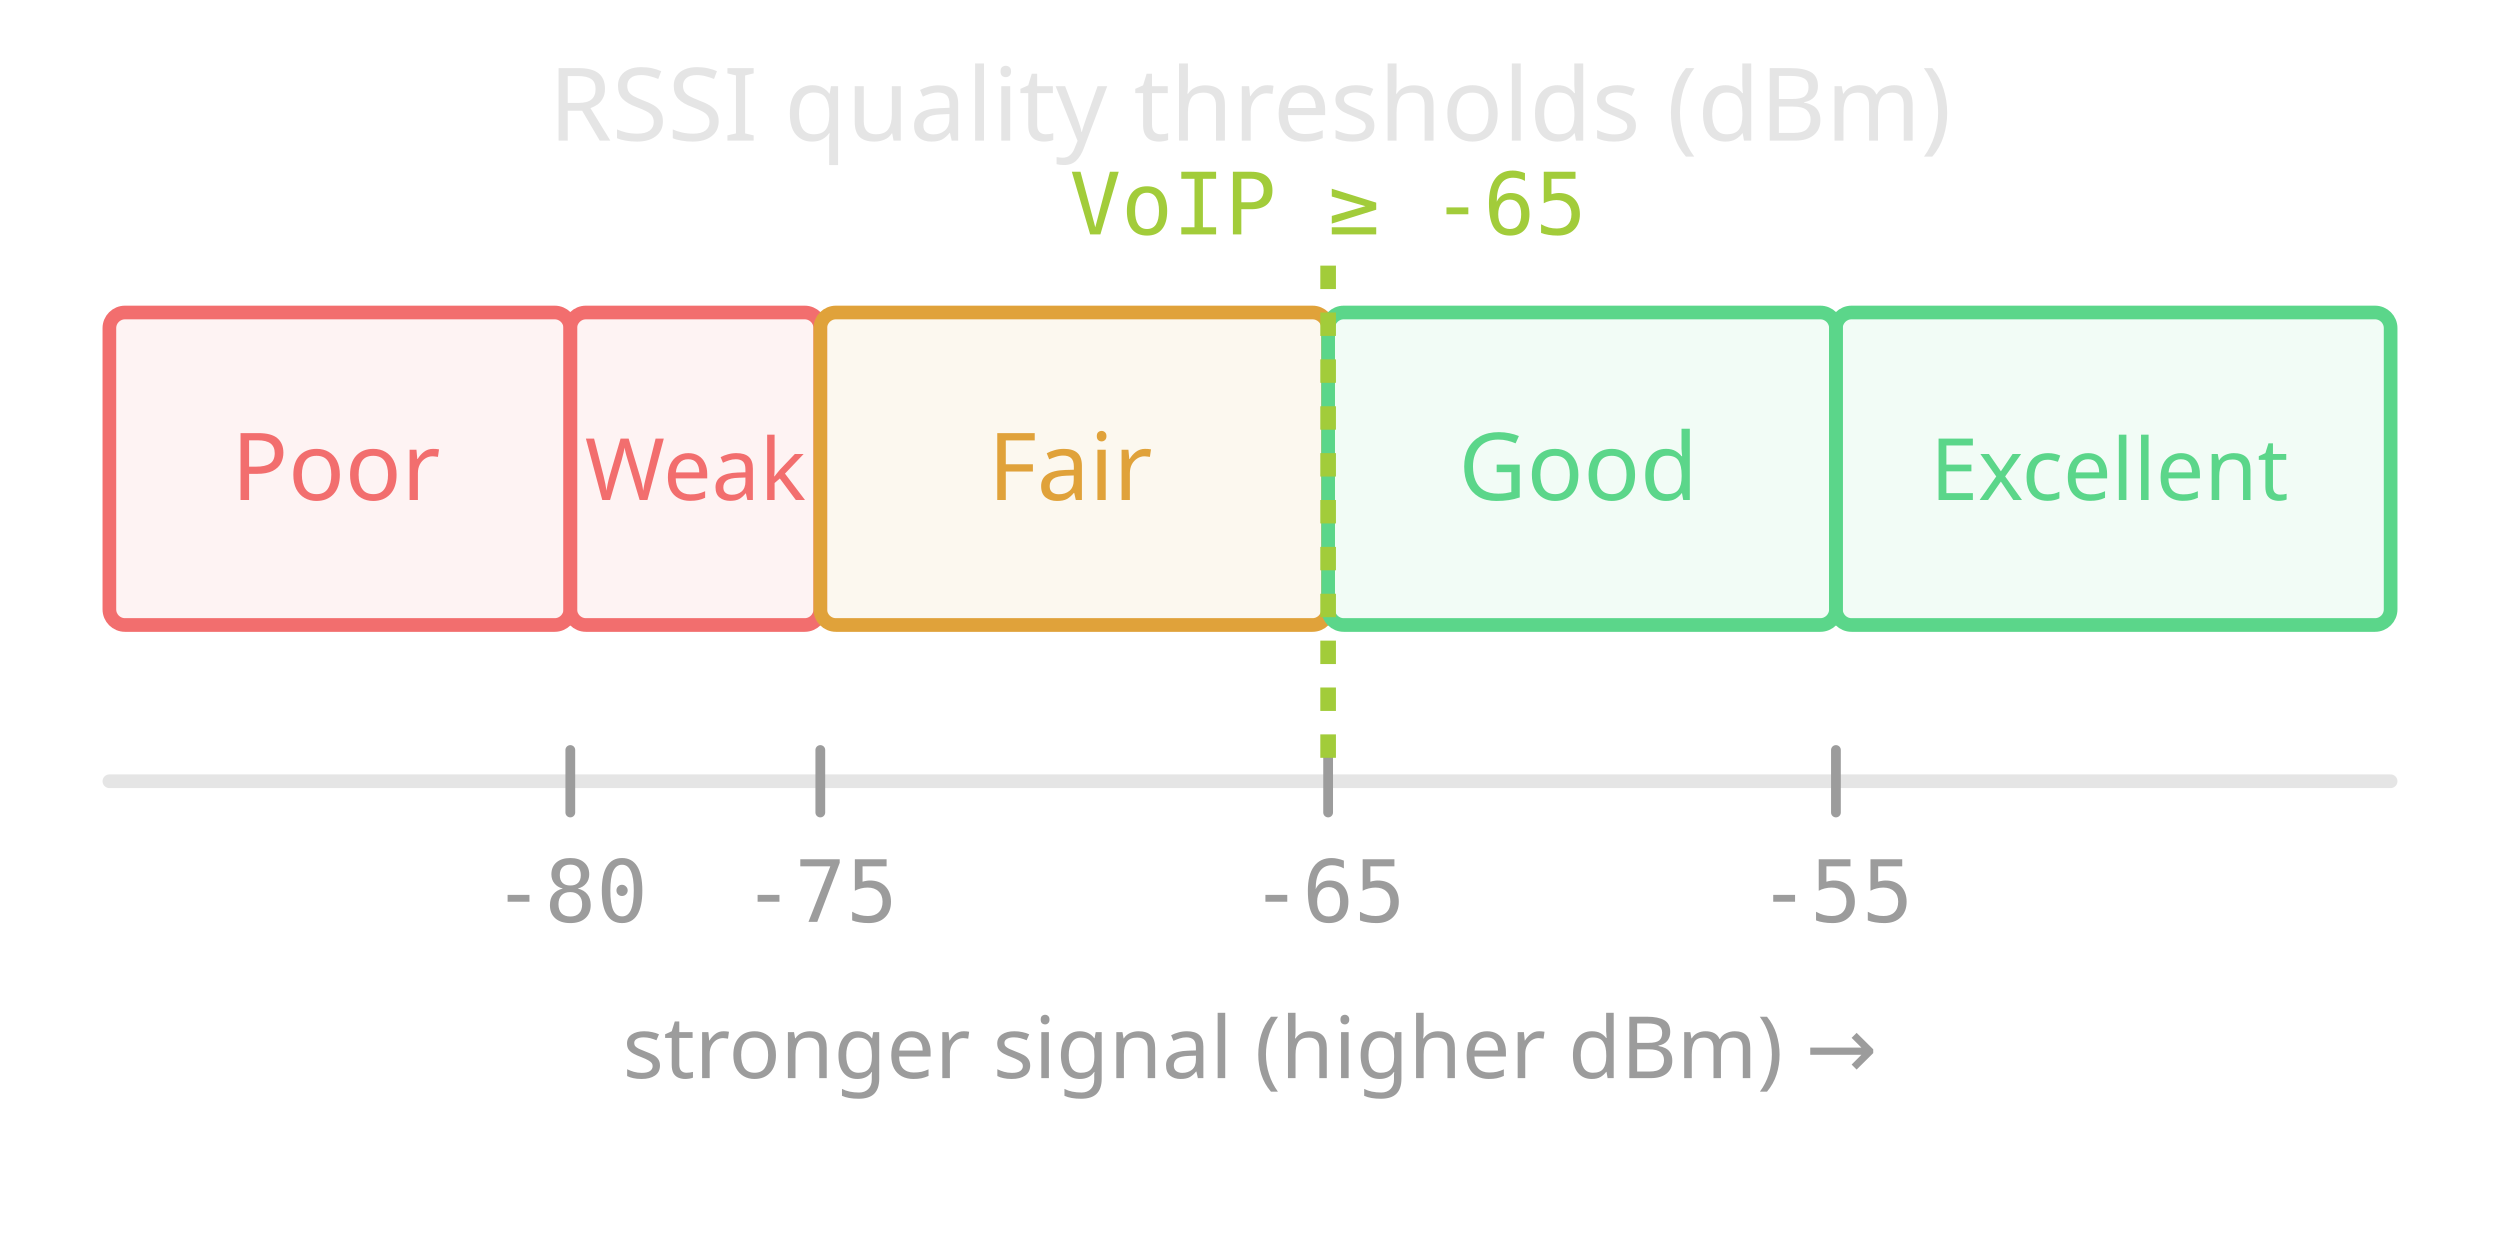
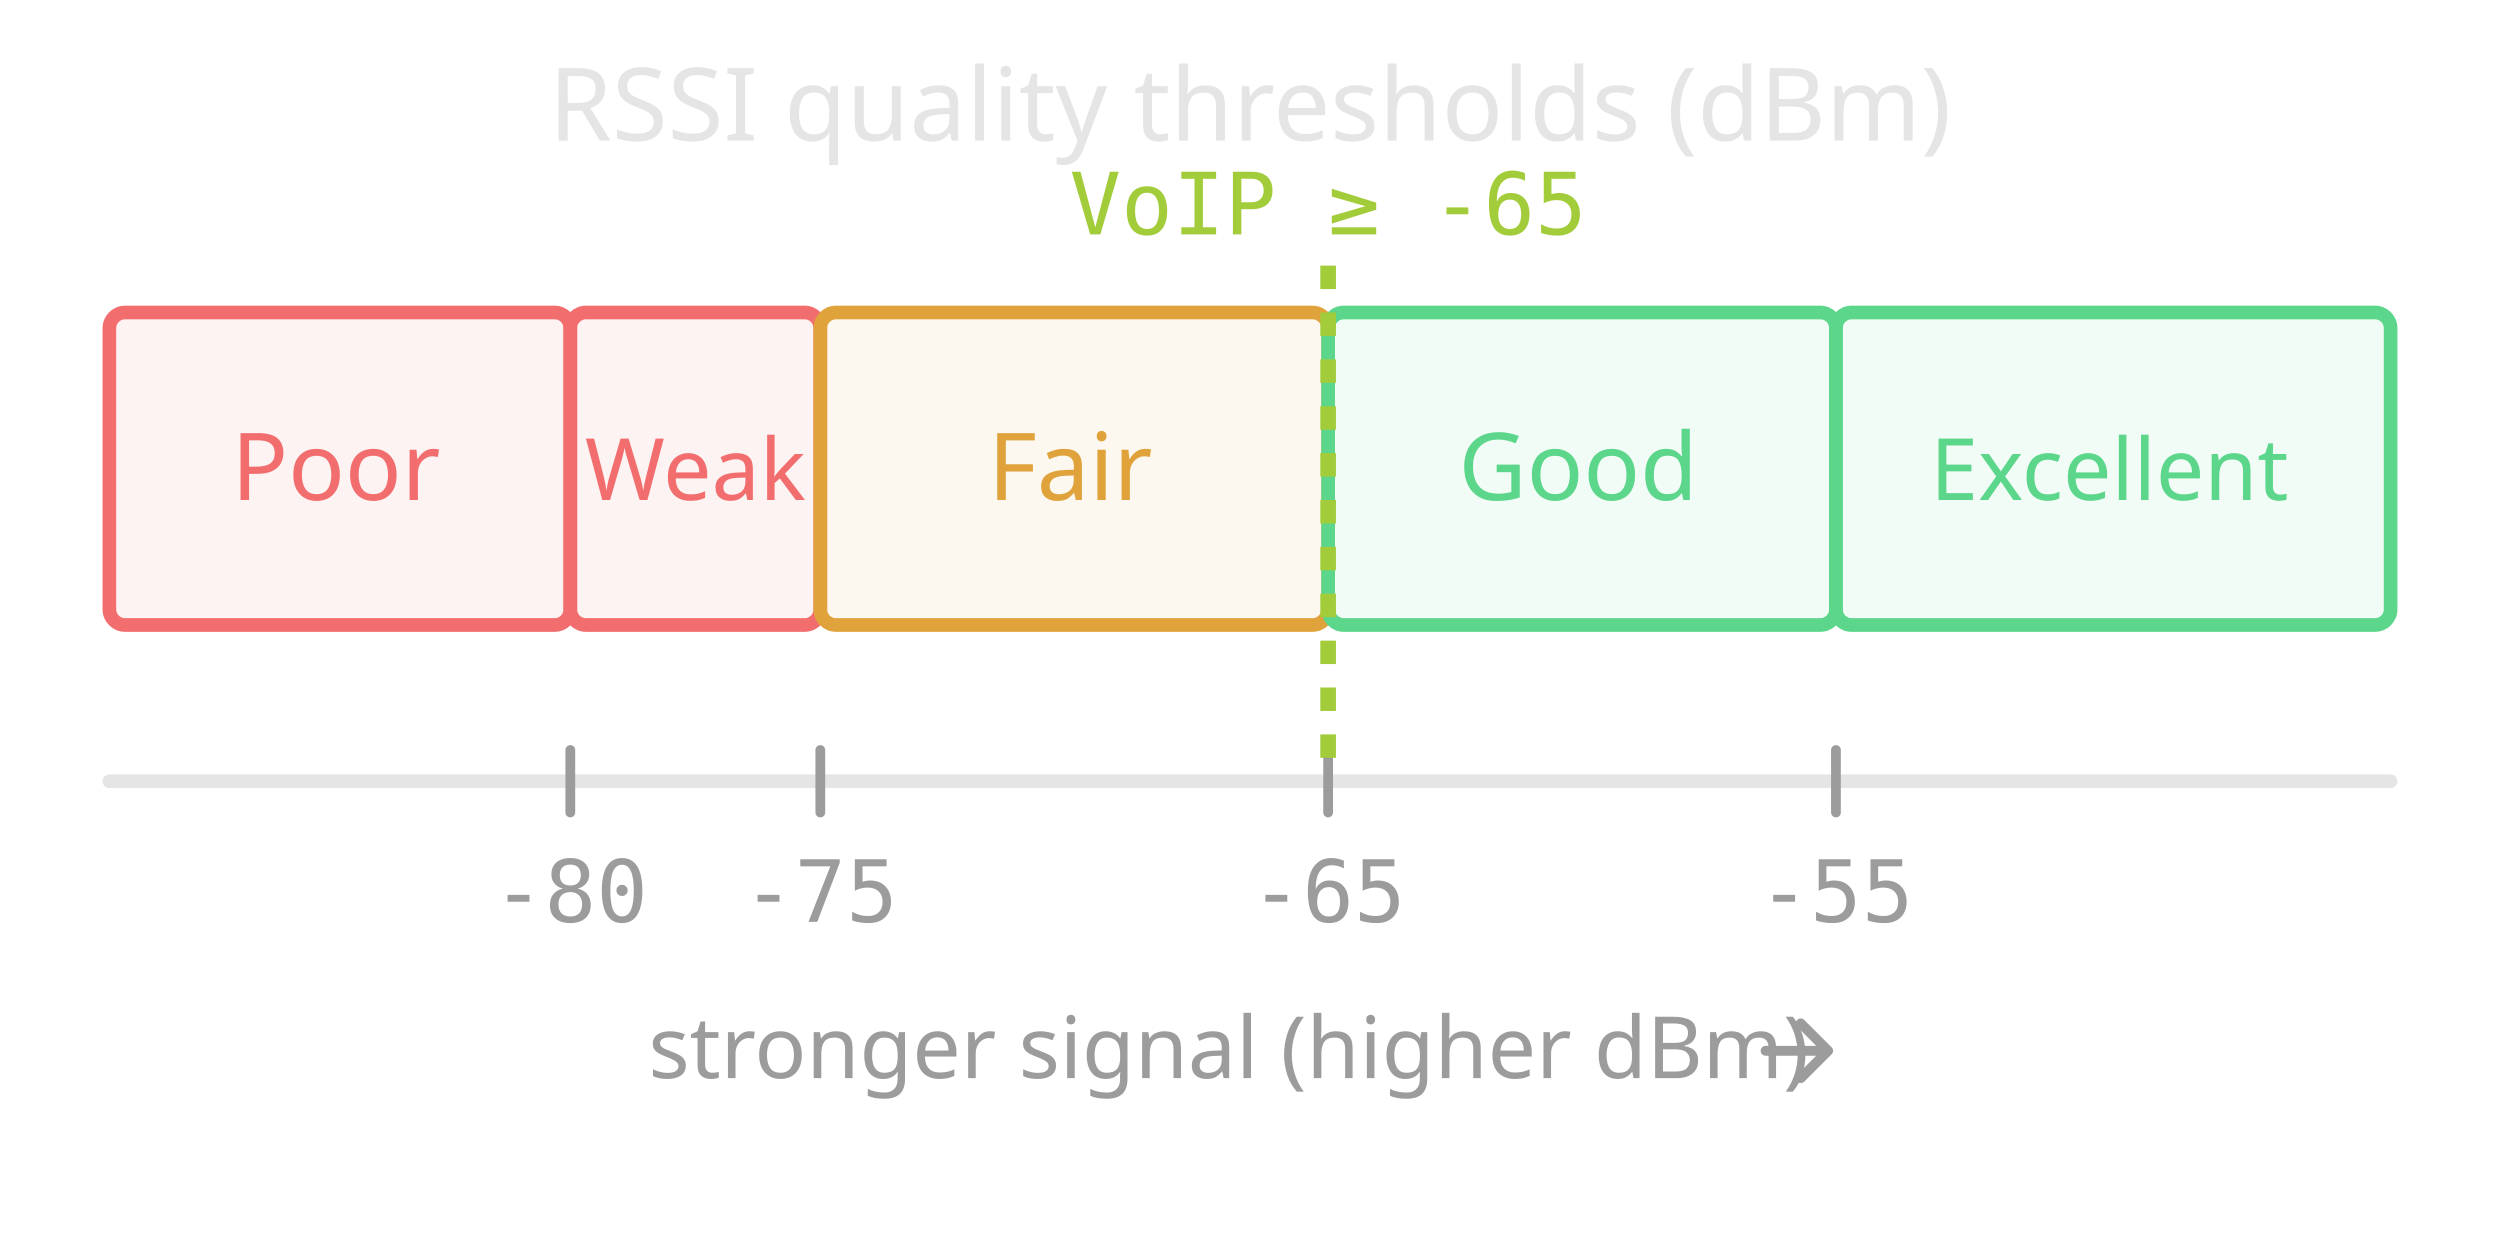
<svg xmlns="http://www.w3.org/2000/svg" viewBox="0 0 320 160" fill="none" font-family="IBM Plex Sans, sans-serif">
  <text x="160" y="18" fill="#E5E5E5" font-size="13" font-weight="500" text-anchor="middle">RSSI quality thresholds (dBm)</text>
  <rect x="14" y="40" width="59" height="40" rx="2" stroke="#F26E6E" stroke-width="1.75" fill="#F26E6E" fill-opacity="0.08" />
  <text x="43" y="64" fill="#F26E6E" font-size="12" font-weight="500" text-anchor="middle">Poor</text>
  <rect x="73" y="40" width="32" height="40" rx="2" stroke="#F26E6E" stroke-width="1.75" fill="#F26E6E" fill-opacity="0.08" />
  <text x="89" y="64" fill="#F26E6E" font-size="11" font-weight="500" text-anchor="middle">Weak</text>
  <rect x="105" y="40" width="65" height="40" rx="2" stroke="#E0A23A" stroke-width="1.75" fill="#E0A23A" fill-opacity="0.08" />
  <text x="137" y="64" fill="#E0A23A" font-size="12" font-weight="500" text-anchor="middle">Fair</text>
  <rect x="170" y="40" width="65" height="40" rx="2" stroke="#5BD68A" stroke-width="1.75" fill="#5BD68A" fill-opacity="0.08" />
  <text x="202" y="64" fill="#5BD68A" font-size="12" font-weight="500" text-anchor="middle">Good</text>
  <rect x="235" y="40" width="71" height="40" rx="2" stroke="#5BD68A" stroke-width="1.75" fill="#5BD68A" fill-opacity="0.08" />
  <text x="270" y="64" fill="#5BD68A" font-size="11" font-weight="500" text-anchor="middle">Excellent</text>
  <line x1="14" y1="100" x2="306" y2="100" stroke="#E5E5E5" stroke-width="1.75" stroke-linecap="round" />
  <g stroke="#9C9C9C" stroke-width="1.25" stroke-linecap="round">
    <line x1="73" y1="96" x2="73" y2="104" />
    <line x1="105" y1="96" x2="105" y2="104" />
    <line x1="170" y1="96" x2="170" y2="104" />
    <line x1="235" y1="96" x2="235" y2="104" />
  </g>
  <g fill="#9C9C9C" font-size="11" font-weight="500" text-anchor="middle" font-family="DM Mono, monospace">
    <text x="73" y="118">-80</text>
    <text x="105" y="118">-75</text>
    <text x="170" y="118">-65</text>
    <text x="235" y="118">-55</text>
  </g>
  <line x1="170" y1="34" x2="170" y2="100" stroke="#A2CC3A" stroke-width="2" stroke-dasharray="3 3" />
  <text x="170" y="30" fill="#A2CC3A" font-size="11" font-weight="500" text-anchor="middle" font-family="DM Mono, monospace">VoIP ≥ -65</text>
-   <text x="160" y="138" fill="#9C9C9C" font-size="11" font-weight="500" text-anchor="middle">stronger signal (higher dBm) →</text>
+   <text fill="#9C9C9C" font-size="11" font-weight="500" x="83.0" y="138.0" text-anchor="start">stronger signal (higher dBm)</text>
+   <path d="M226.0 134.5 H234.0 M230.5 131.0 L234.0 134.5 L230.5 138.0" fill="none" stroke="#9C9C9C" stroke-width="1.265" stroke-linecap="round" stroke-linejoin="round" />
</svg>
